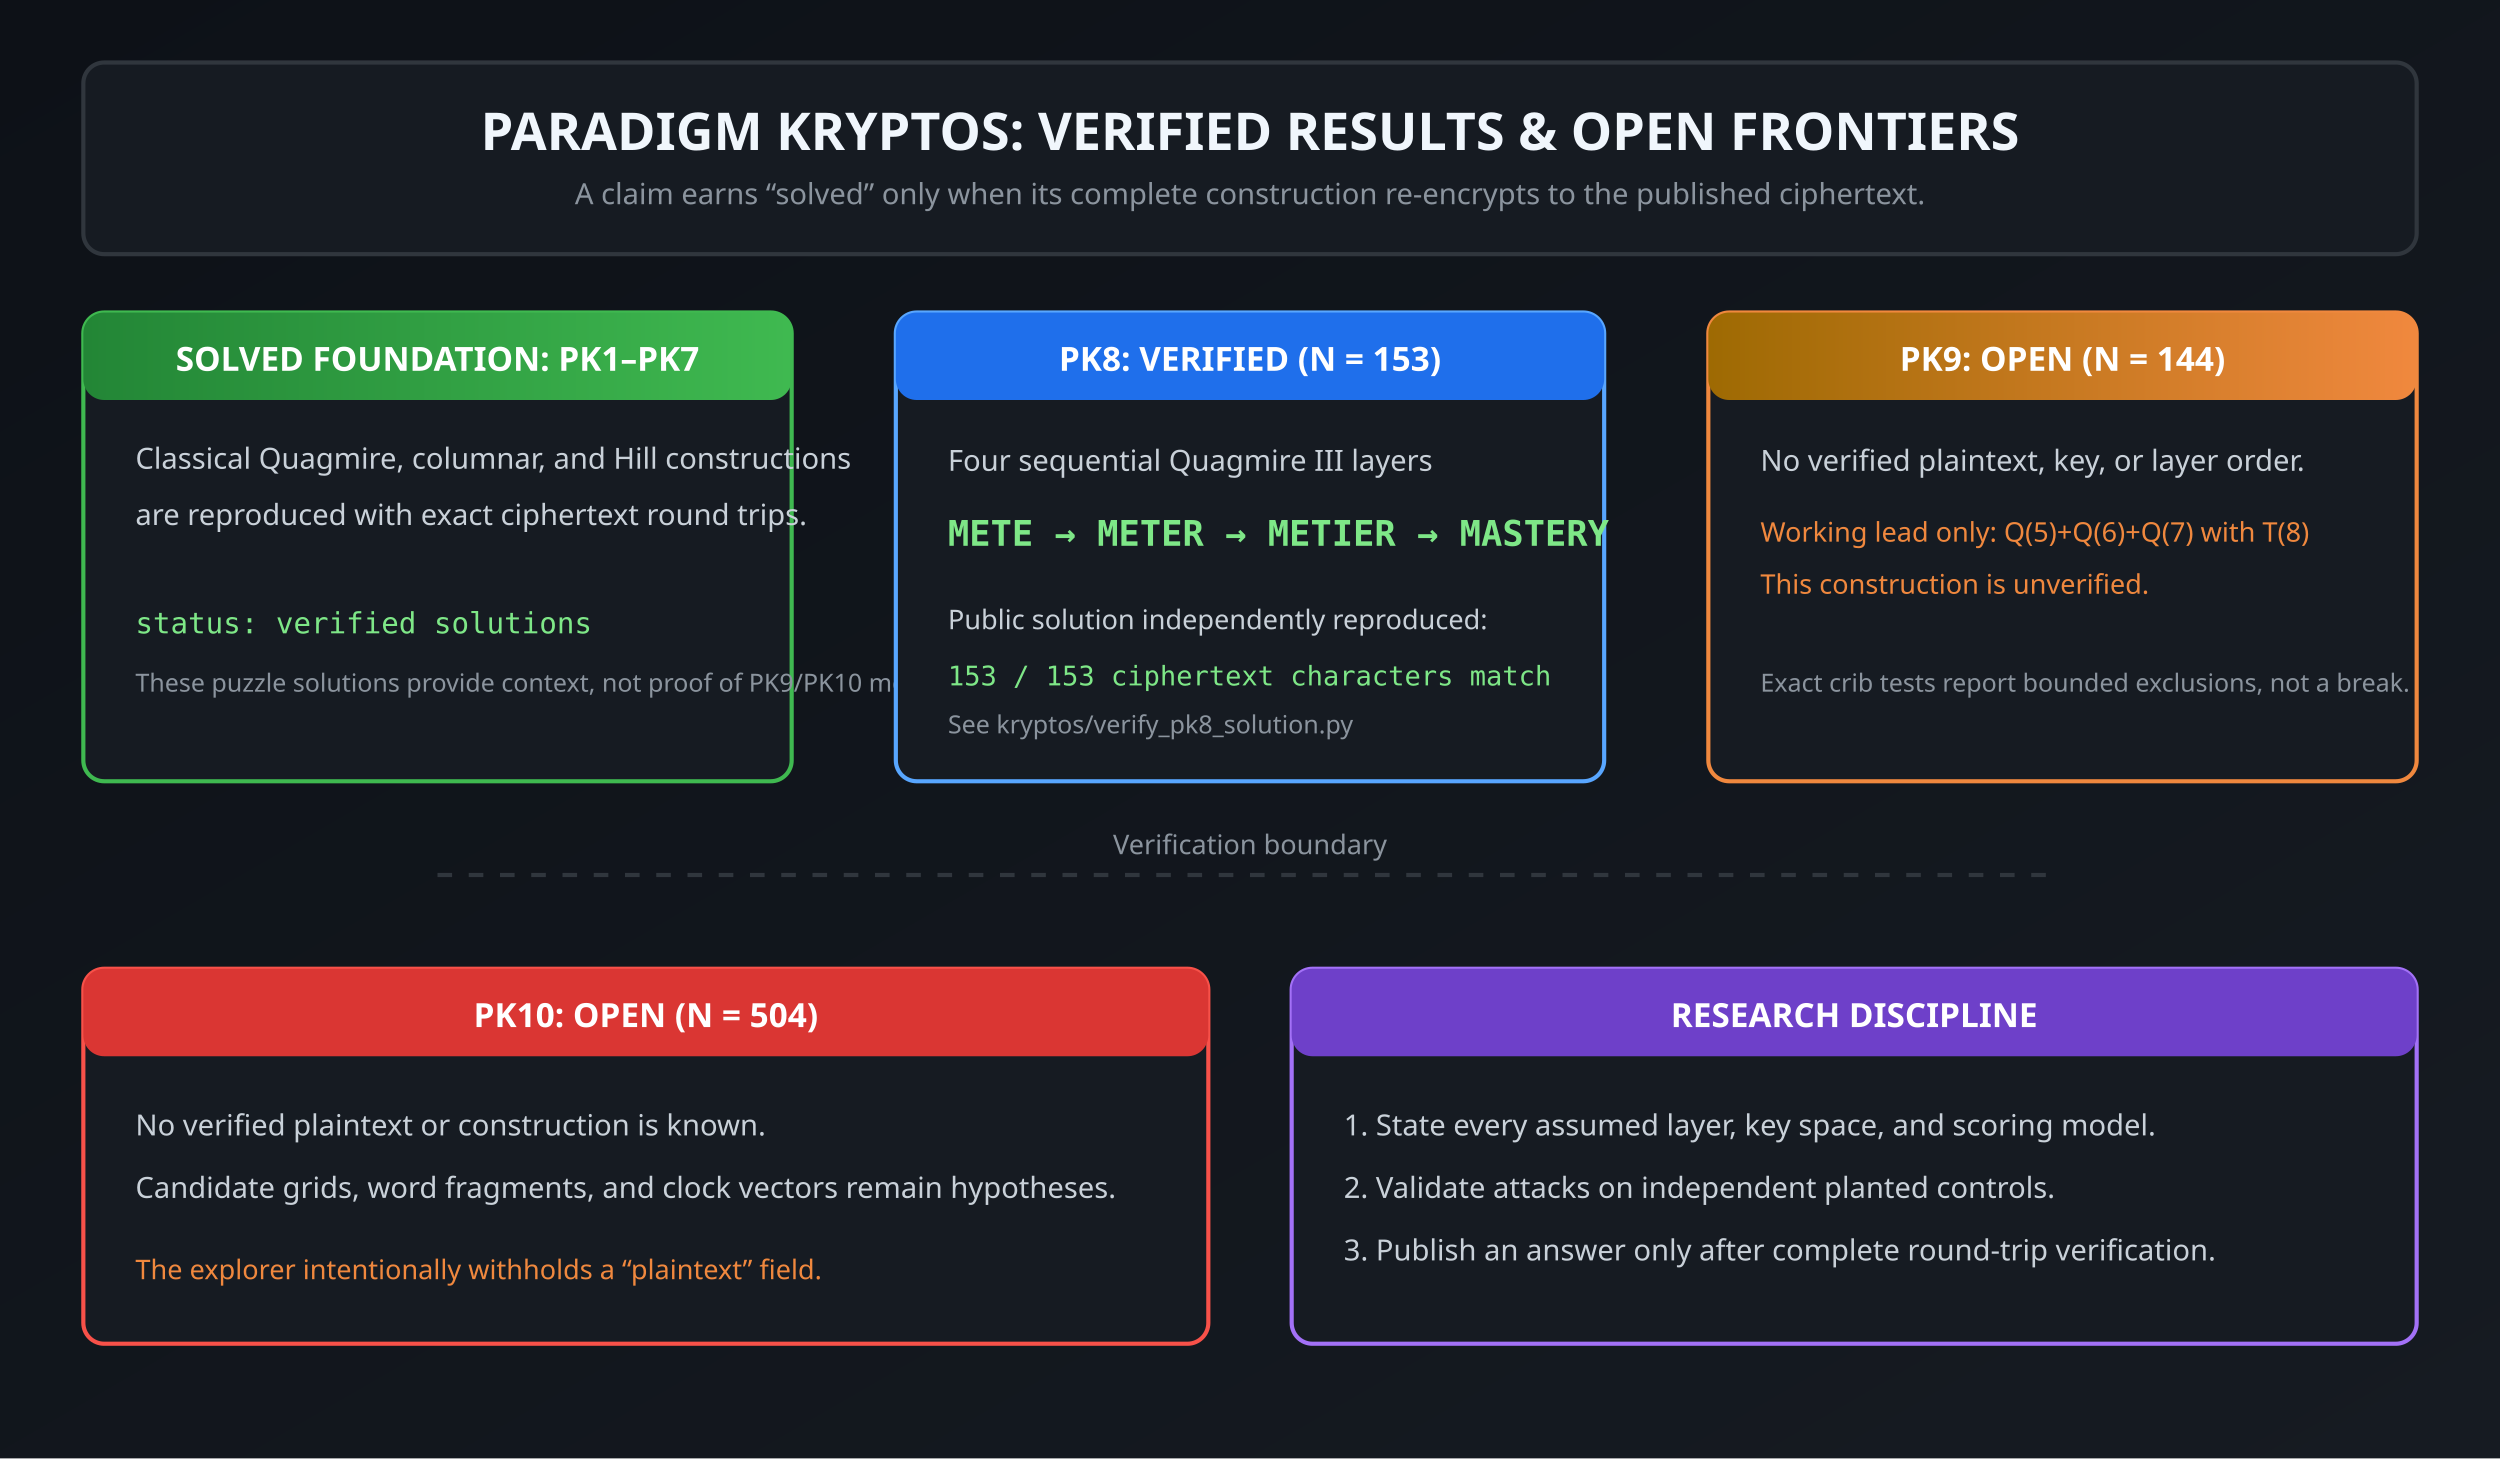
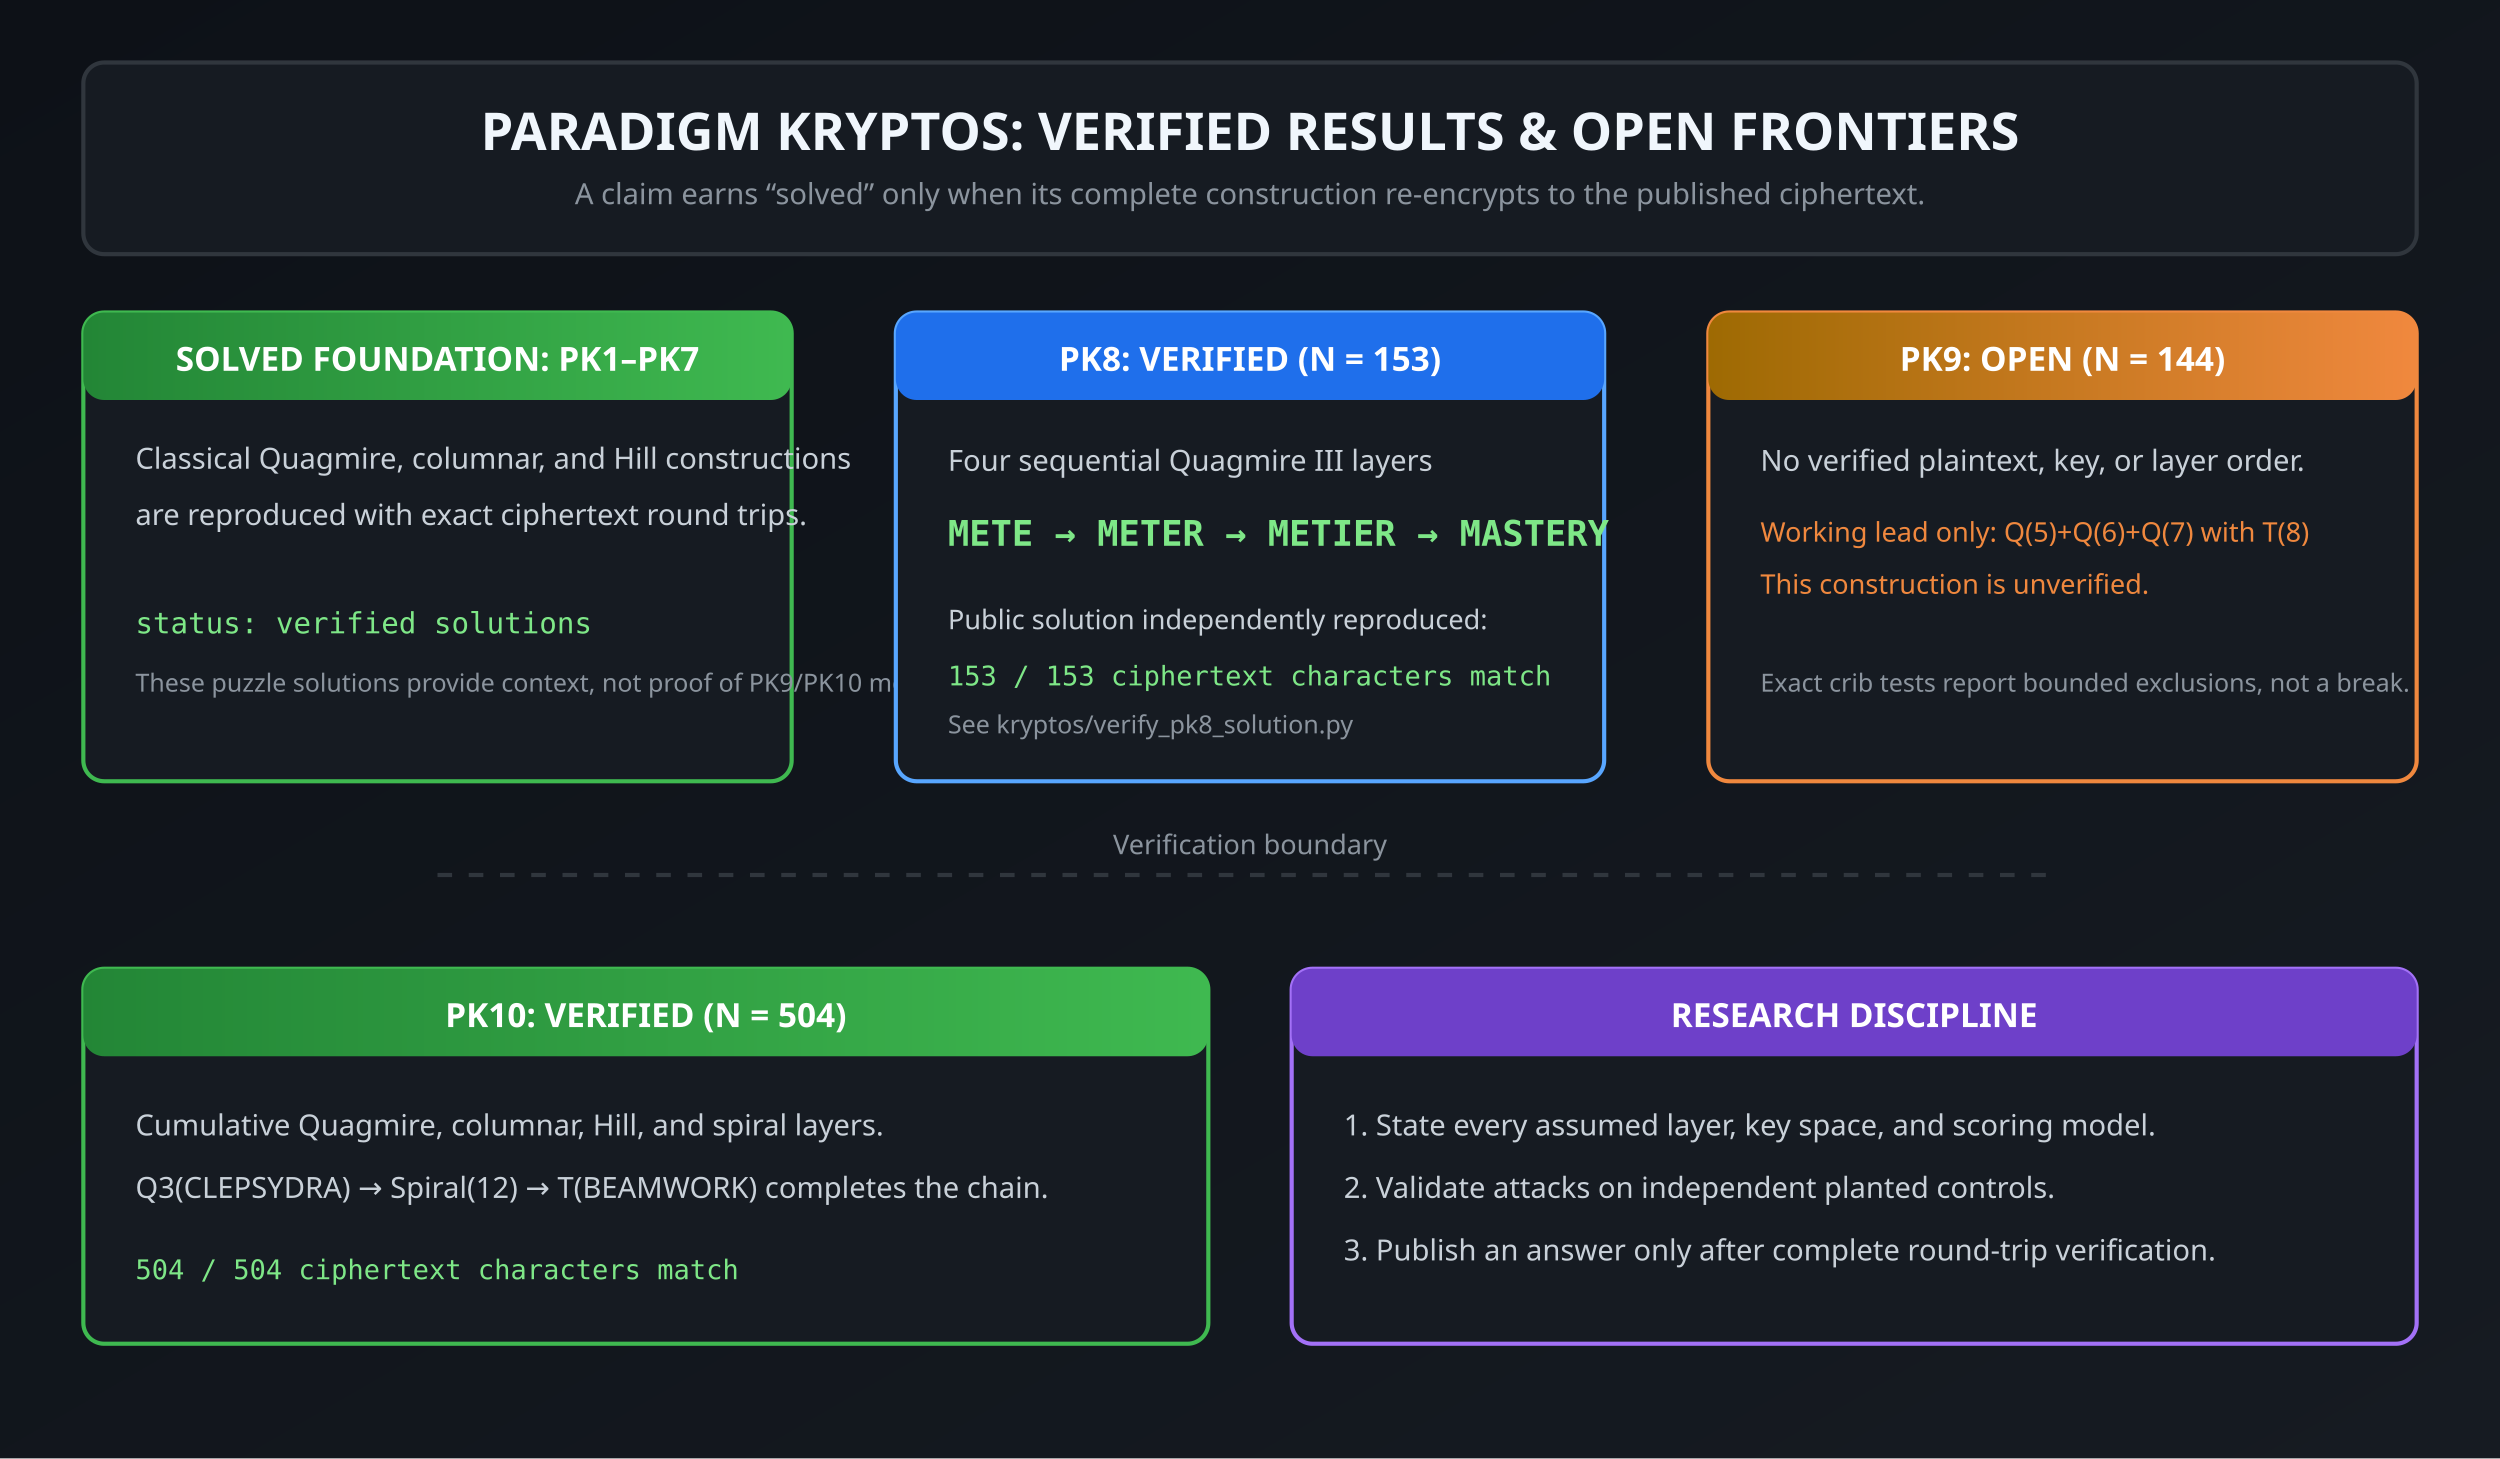
<svg xmlns="http://www.w3.org/2000/svg" viewBox="0 0 1200 700" width="100%" height="100%" role="img" aria-labelledby="title description">
  <defs>
    <linearGradient id="bg" x1="0" x2="1" y1="0" y2="1">
      <stop offset="0" stop-color="#0d1117" />
      <stop offset="1" stop-color="#161b22" />
    </linearGradient>
    <linearGradient id="solved" x1="0" x2="1">
      <stop offset="0" stop-color="#238636" />
      <stop offset="1" stop-color="#3fb950" />
    </linearGradient>
    <linearGradient id="open" x1="0" x2="1">
      <stop offset="0" stop-color="#9e6a03" />
      <stop offset="1" stop-color="#f0883e" />
    </linearGradient>
  </defs>
  <rect width="1200" height="700" fill="url(#bg)" />
  <rect x="40" y="30" width="1120" height="92" rx="10" fill="#161b22" stroke="#30363d" stroke-width="2" />
  <text x="600" y="72" text-anchor="middle" fill="#f0f6fc" font-family="system-ui, sans-serif" font-size="25" font-weight="700">PARADIGM KRYPTOS: VERIFIED RESULTS &amp; OPEN FRONTIERS</text>
  <text x="600" y="98" text-anchor="middle" fill="#8b949e" font-family="system-ui, sans-serif" font-size="14">A claim earns “solved” only when its complete construction re-encrypts to the published ciphertext.</text>
  <rect x="40" y="150" width="340" height="225" rx="10" fill="#161b22" stroke="#3fb950" stroke-width="2" />
  <rect x="40" y="150" width="340" height="42" rx="10" fill="url(#solved)" />
  <text x="210" y="178" text-anchor="middle" fill="#fff" font-family="system-ui, sans-serif" font-size="16" font-weight="700">SOLVED FOUNDATION: PK1–PK7</text>
  <text x="65" y="225" fill="#c9d1d9" font-family="system-ui, sans-serif" font-size="14">Classical Quagmire, columnar, and Hill constructions</text>
  <text x="65" y="252" fill="#c9d1d9" font-family="system-ui, sans-serif" font-size="14">are reproduced with exact ciphertext round trips.</text>
  <text x="65" y="304" fill="#7ee787" font-family="monospace" font-size="14">status: verified solutions</text>
  <text x="65" y="332" fill="#8b949e" font-family="system-ui, sans-serif" font-size="12">These puzzle solutions provide context, not proof of PK9/PK10 methods.</text>
  <rect x="430" y="150" width="340" height="225" rx="10" fill="#161b22" stroke="#58a6ff" stroke-width="2" />
  <rect x="430" y="150" width="340" height="42" rx="10" fill="#1f6feb" />
  <text x="600" y="178" text-anchor="middle" fill="#fff" font-family="system-ui, sans-serif" font-size="16" font-weight="700">PK8: VERIFIED (N = 153)</text>
  <text x="455" y="226" fill="#c9d1d9" font-family="system-ui, sans-serif" font-size="14">Four sequential Quagmire III layers</text>
  <text x="455" y="262" fill="#7ee787" font-family="monospace" font-size="17" font-weight="700">METE → METER → METIER → MASTERY</text>
  <text x="455" y="302" fill="#c9d1d9" font-family="system-ui, sans-serif" font-size="13">Public solution independently reproduced:</text>
  <text x="455" y="329" fill="#7ee787" font-family="monospace" font-size="13">153 / 153 ciphertext characters match</text>
  <text x="455" y="352" fill="#8b949e" font-family="system-ui, sans-serif" font-size="12">See kryptos/verify_pk8_solution.py</text>
  <rect x="820" y="150" width="340" height="225" rx="10" fill="#161b22" stroke="#f0883e" stroke-width="2" />
  <rect x="820" y="150" width="340" height="42" rx="10" fill="url(#open)" />
  <text x="990" y="178" text-anchor="middle" fill="#fff" font-family="system-ui, sans-serif" font-size="16" font-weight="700">PK9: OPEN (N = 144)</text>
  <text x="845" y="226" fill="#c9d1d9" font-family="system-ui, sans-serif" font-size="14">No verified plaintext, key, or layer order.</text>
  <text x="845" y="260" fill="#f0883e" font-family="system-ui, sans-serif" font-size="13">Working lead only: Q(5)+Q(6)+Q(7) with T(8)</text>
  <text x="845" y="285" fill="#f0883e" font-family="system-ui, sans-serif" font-size="13">This construction is unverified.</text>
  <text x="845" y="332" fill="#8b949e" font-family="system-ui, sans-serif" font-size="12">Exact crib tests report bounded exclusions, not a break.</text>
  <path d="M 210 420 L 990 420" stroke="#30363d" stroke-width="2" stroke-dasharray="7 8" />
  <text x="600" y="410" text-anchor="middle" fill="#8b949e" font-family="system-ui, sans-serif" font-size="13">Verification boundary</text>
-   <rect x="40" y="465" width="540" height="180" rx="10" fill="#161b22" stroke="#f85149" stroke-width="2" />
-   <rect x="40" y="465" width="540" height="42" rx="10" fill="#da3633" />
-   <text x="310" y="493" text-anchor="middle" fill="#fff" font-family="system-ui, sans-serif" font-size="16" font-weight="700">PK10: OPEN (N = 504)</text>
-   <text x="65" y="545" fill="#c9d1d9" font-family="system-ui, sans-serif" font-size="14">No verified plaintext or construction is known.</text>
-   <text x="65" y="575" fill="#c9d1d9" font-family="system-ui, sans-serif" font-size="14">Candidate grids, word fragments, and clock vectors remain hypotheses.</text>
-   <text x="65" y="614" fill="#f0883e" font-family="system-ui, sans-serif" font-size="13">The explorer intentionally withholds a “plaintext” field.</text>
+   <rect x="40" y="465" width="540" height="180" rx="10" fill="#161b22" stroke="#3fb950" stroke-width="2" />
+   <rect x="40" y="465" width="540" height="42" rx="10" fill="url(#solved)" />
+   <text x="310" y="493" text-anchor="middle" fill="#fff" font-family="system-ui, sans-serif" font-size="16" font-weight="700">PK10: VERIFIED (N = 504)</text>
+   <text x="65" y="545" fill="#c9d1d9" font-family="system-ui, sans-serif" font-size="14">Cumulative Quagmire, columnar, Hill, and spiral layers.</text>
+   <text x="65" y="575" fill="#c9d1d9" font-family="system-ui, sans-serif" font-size="14">Q3(CLEPSYDRA) → Spiral(12) → T(BEAMWORK) completes the chain.</text>
+   <text x="65" y="614" fill="#7ee787" font-family="monospace" font-size="13">504 / 504 ciphertext characters match</text>
  <rect x="620" y="465" width="540" height="180" rx="10" fill="#161b22" stroke="#a371f7" stroke-width="2" />
  <rect x="620" y="465" width="540" height="42" rx="10" fill="#6e40c9" />
  <text x="890" y="493" text-anchor="middle" fill="#fff" font-family="system-ui, sans-serif" font-size="16" font-weight="700">RESEARCH DISCIPLINE</text>
  <text x="645" y="545" fill="#c9d1d9" font-family="system-ui, sans-serif" font-size="14">1. State every assumed layer, key space, and scoring model.</text>
  <text x="645" y="575" fill="#c9d1d9" font-family="system-ui, sans-serif" font-size="14">2. Validate attacks on independent planted controls.</text>
  <text x="645" y="605" fill="#c9d1d9" font-family="system-ui, sans-serif" font-size="14">3. Publish an answer only after complete round-trip verification.</text>
</svg>
